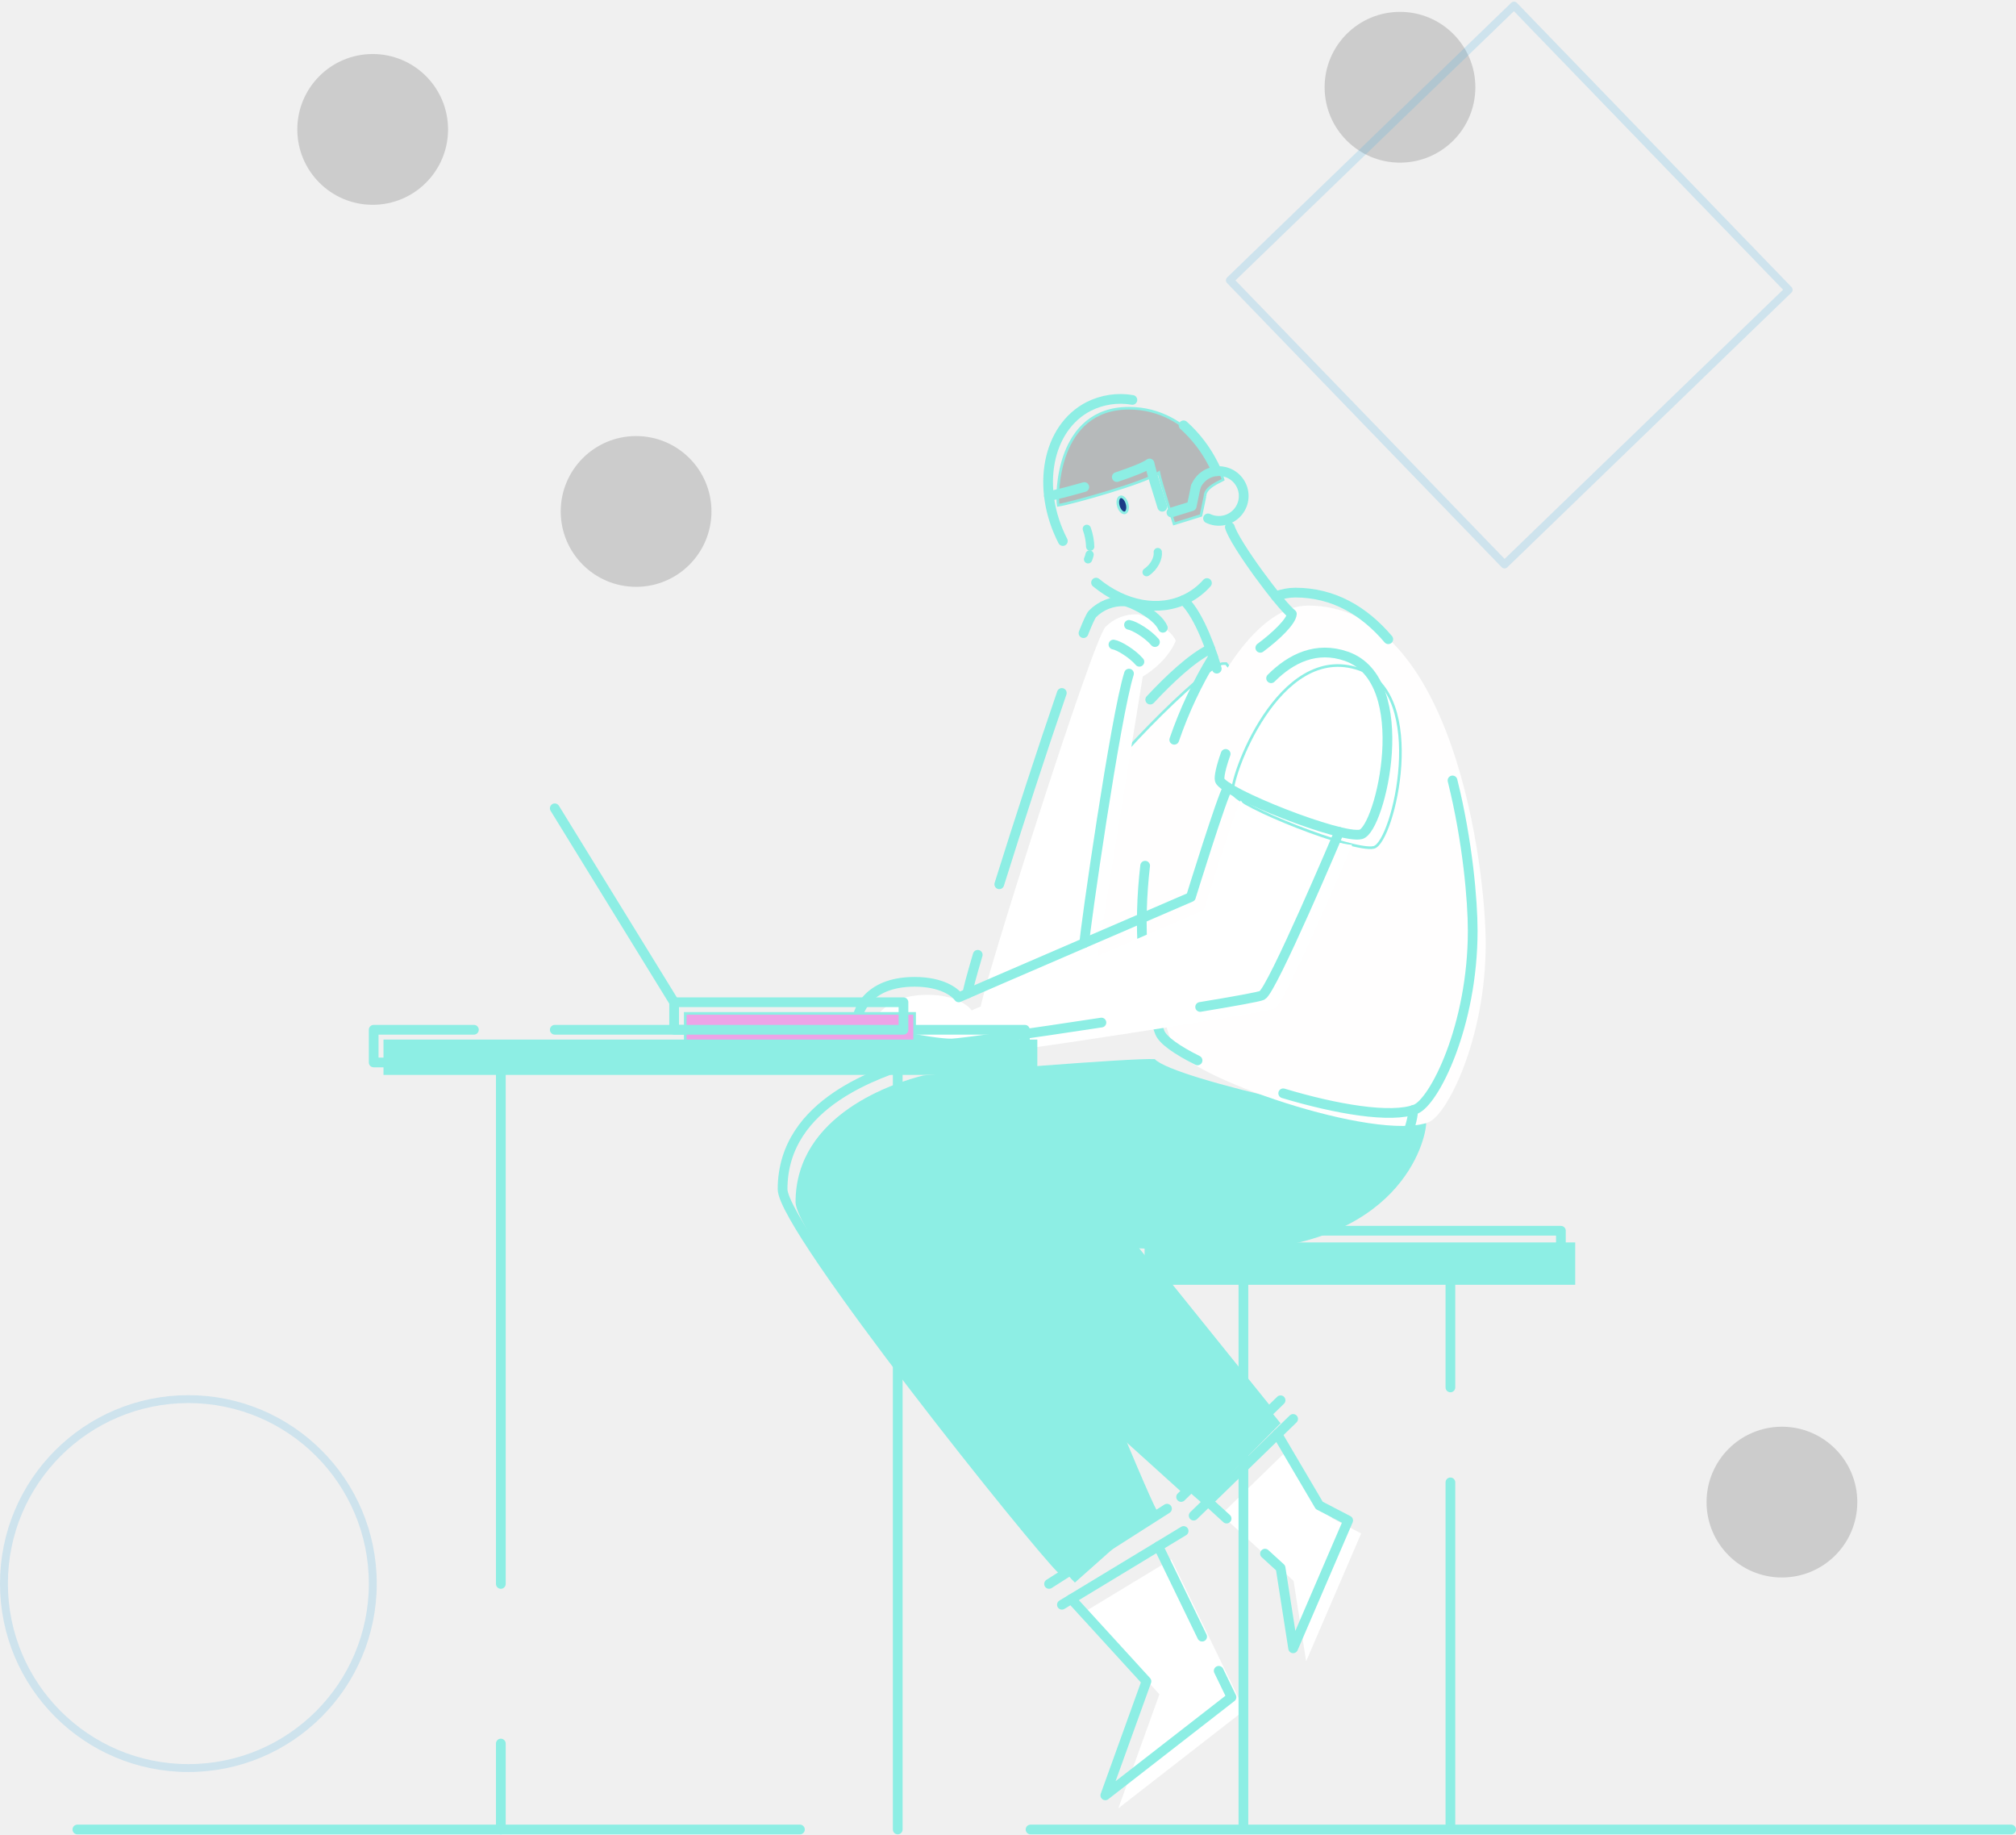
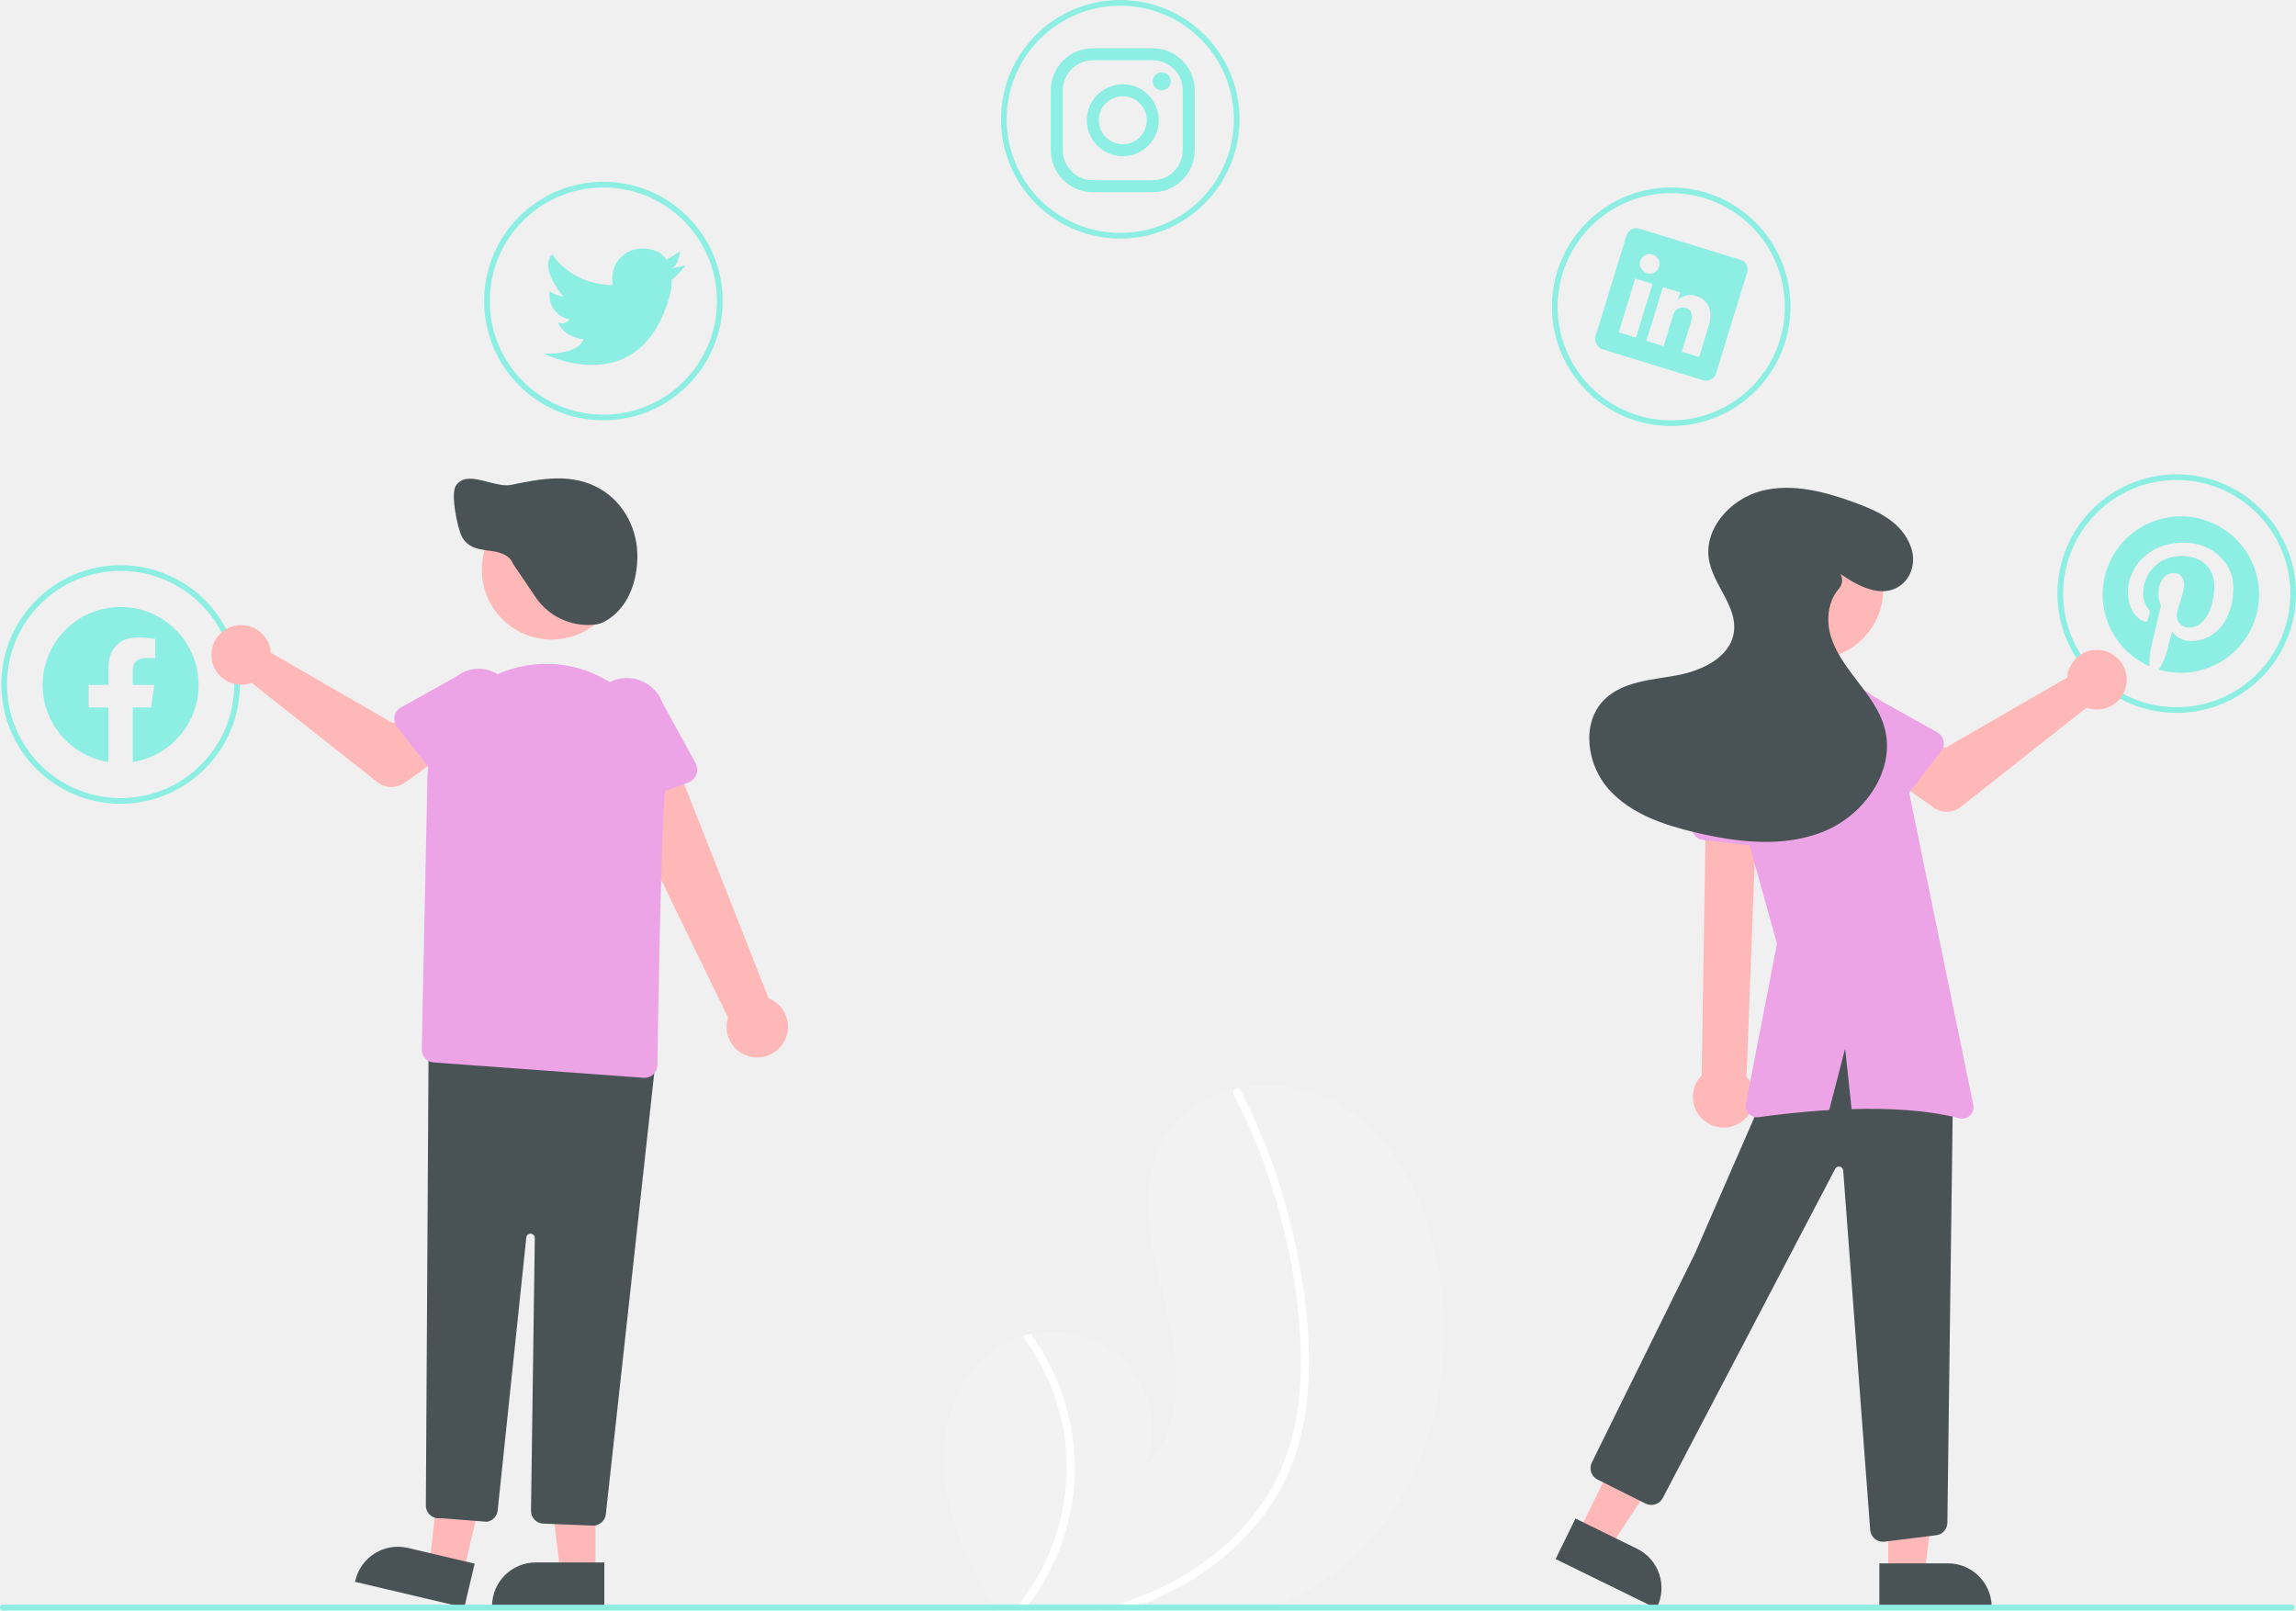
- <svg xmlns="http://www.w3.org/2000/svg" width="765.345" height="696.219" viewBox="0 0 765.345 696.219">
-   <g transform="translate(-1134.515 -493.171)">
-     <g transform="translate(1637.386 497.674)" opacity="0.15">
-       <path d="M795.12,298.931a28.614,28.614,0,1,1-28.614-28.614,28.614,28.614,0,0,1,28.614,28.614" transform="translate(-737.893 -270.317)" fill="#8deee4;" />
-     </g>
-     <g transform="translate(1347.386 658.674)" opacity="0.15">
-       <path d="M795.12,298.931a28.614,28.614,0,1,1-28.614-28.614,28.614,28.614,0,0,1,28.614,28.614" transform="translate(-737.893 -270.317)" fill="#8deee4;" />
-     </g>
-     <g transform="translate(1247.386 513.674)" opacity="0.15">
-       <path d="M795.12,298.931a28.614,28.614,0,1,1-28.614-28.614,28.614,28.614,0,0,1,28.614,28.614" transform="translate(-737.893 -270.317)" fill="#8deee4;" />
-     </g>
-     <g transform="translate(1782.386 1034.674)" opacity="0.15">
-       <path d="M795.12,298.931a28.614,28.614,0,1,1-28.614-28.614,28.614,28.614,0,0,1,28.614,28.614" transform="translate(-737.893 -270.317)" fill="#8deee4;" />
-     </g>
-     <g transform="translate(1136.015 1024.2)" opacity="0.2">
-       <path d="M930.706,608.548a70.014,70.014,0,1,1-70.014-70.014,70.015,70.015,0,0,1,70.014,70.014" transform="translate(-790.679 -538.534)" fill="none" stroke="#47aee1" stroke-width="3" />
-     </g>
-     <g transform="matrix(0.695, 0.719, -0.719, 0.695, 1709.284, 495.292)" opacity="0.2">
-       <rect width="150.022" height="150.022" fill="none" stroke="#47aee1" stroke-linecap="round" stroke-linejoin="round" stroke-width="3" />
-     </g>
-     <g transform="translate(1525.748 1187.545)">
-       <path d="M574.744,994.331H947.011" transform="translate(-574.744 -994.331)" fill="none" stroke="#8deee4" stroke-linecap="round" stroke-linejoin="round" stroke-width="3.69" />
-     </g>
-     <g transform="translate(1163.893 1187.545)">
-       <path d="M207.233,994.331h274.3" transform="translate(-207.233 -994.331)" fill="none" stroke="#8deee4" stroke-linecap="round" stroke-linejoin="round" stroke-width="3.69" />
-     </g>
-     <g transform="translate(1536.076 648.113)">
-       <path d="M641.139,479.809l-1.53,7.353-10.239,3.181s-5.07-15.807-5.767-19.386c-4.97,3.678-33.3,11.631-38.2,12.337-.674-3.81-.677-36.827,26.85-36.827,24.252,0,35.127,24.284,35.765,27.131-1.423.833-6.879,2.855-6.879,6.211" transform="translate(-585.233 -446.467)" fill="#B6B9BA" stroke="#8deee4" stroke-width="1" />
-     </g>
-     <g transform="translate(1531.746 745.036)">
-       <path d="M647.874,544.905c-6.157,0-50.815,45.065-52.65,54.5-.8,4.119-14.388,74.423-14.388,74.423l74.509-20.811,4.368-94.805L649.1,544.905Z" transform="translate(-580.836 -544.905)" fill="#fffefe" stroke="#8deee4" stroke-width="1" />
-     </g>
-     <g transform="translate(1506.748 726.332)">
-       <path d="M555.448,675.466c-.13-5.193,42.648-140.221,47.467-144.806a16.047,16.047,0,0,1,12.179-4.731c2.126.1,12.345,4.927,14.5,10.02-3.684,8.72-12.551,13.564-12.551,13.564L599.789,656.167Z" transform="translate(-555.448 -525.909)" fill="#fff" />
-     </g>
-     <g transform="translate(1499.923 954.649)">
-       <path d="M607.425,760l61.817,76.523-29.985,30.137L548.515,787.33,569.982,757.8Z" transform="translate(-548.515 -757.795)" fill="#8deee4" />
-     </g>
-     <g transform="translate(1436.537 895.124)">
-       <path d="M590.19,896.036c-8.355-7.567-106.051-129.3-106.051-144.365,0-33.581,38.1-45.489,48.506-48.1,14.317-1.3,77.869-6.618,87.866-6.206,7.208,7.809,90.9,25.822,103.028,24.272,0,6.072-9.646,48.549-78.1,48.549-7.175,0-61.133-2.152-62.137-2.152,0,12.628,34.584,94.856,37.885,100.454" transform="translate(-484.139 -697.339)" fill="#8deee4" />
-     </g>
-     <g transform="translate(1572.907 723.018)">
-       <path d="M680.881,522.543c55.4,0,67.393,99.946,67.393,128.311,0,36.172-14.674,65.07-21.7,67.774-19.8,7.614-92.479-17.323-97.091-29.128-22.464-57.493,14.519-166.957,51.4-166.957" transform="translate(-622.64 -522.543)" fill="#fffefe" />
-     </g>
-     <g transform="translate(1583.847 654.6)">
-       <path d="M633.751,453.056a50.238,50.238,0,0,1,11.2,14.581q.727,1.409,1.355,2.836" transform="translate(-633.751 -453.056)" fill="none" stroke="#8deee4" stroke-linecap="round" stroke-linejoin="round" stroke-width="3.69" />
-     </g>
-     <g transform="translate(1532.414 644.591)">
-       <path d="M587.117,496.819c-10.342-20.106-5.959-42.972,9.79-51.074a26.8,26.8,0,0,1,16.6-2.49" transform="translate(-581.515 -442.891)" fill="none" stroke="#8deee4" stroke-linecap="round" stroke-linejoin="round" stroke-width="3.69" />
-     </g>
-     <g transform="translate(1550.614 714.293)">
-       <path d="M642.1,513.846a25.69,25.69,0,0,1-7.46,5.8c-10.749,5.53-24.015,2.752-34.642-5.961" transform="translate(-599.999 -513.682)" fill="none" stroke="#8deee4" stroke-linecap="round" stroke-linejoin="round" stroke-width="3.69" />
-     </g>
-     <g transform="translate(1588.462 671.979)">
-       <path d="M638.438,476.66a9.439,9.439,0,1,1,4.664,11.987" transform="translate(-638.438 -470.706)" fill="none" stroke="#8deee4" stroke-linecap="round" stroke-linejoin="round" stroke-width="3.69" />
-     </g>
-     <g transform="translate(1583.827 720.934)">
-       <path d="M646.343,546.45c-1.394-4.972-6.383-20.3-12.612-26.023" transform="translate(-633.731 -520.427)" fill="none" stroke="#8deee4" stroke-linecap="round" stroke-linejoin="round" stroke-width="3.69" />
-     </g>
-     <g transform="translate(1601.41 693.227)">
-       <path d="M651.589,492.286c1.919,6.455,19.276,29.744,23.551,32.972-.256,2.808-5.781,8.229-11.993,12.845" transform="translate(-651.589 -492.286)" fill="none" stroke="#8deee4" stroke-linecap="round" stroke-linejoin="round" stroke-width="3.69" />
-     </g>
-     <g transform="translate(1579.228 677.933)">
-       <path d="M629.06,486.5l7.7-2.393,1.529-7.353" transform="translate(-629.06 -476.753)" fill="none" stroke="#8deee4" stroke-linecap="round" stroke-linejoin="round" stroke-width="3.69" />
-     </g>
-     <g transform="translate(1558.491 669.082)">
-       <path d="M608,472.915c5.732-1.914,10.626-3.815,12.433-5.151.506,2.6,3.326,11.673,4.827,16.427" transform="translate(-607.999 -467.764)" fill="none" stroke="#8deee4" stroke-linecap="round" stroke-linejoin="round" stroke-width="3.69" />
-     </g>
-     <g transform="translate(1532.723 678.029)">
-       <path d="M581.828,480.24c1.889-.273,7.262-1.622,13.435-3.389" transform="translate(-581.828 -476.851)" fill="none" stroke="#8deee4" stroke-linecap="round" stroke-linejoin="round" stroke-width="3.69" />
-     </g>
-     <g transform="translate(1567.977 821.737)">
-       <path d="M638.805,696.715c-7.772-3.878-13.179-7.65-14.332-10.6-6.931-17.736-8.2-40.418-5.566-63.307" transform="translate(-617.634 -622.805)" fill="none" stroke="#8deee4" stroke-linecap="round" stroke-linejoin="round" stroke-width="3.69" />
-     </g>
-     <g transform="translate(1621.663 789.385)">
-       <path d="M736.437,589.948c5.769,23.133,7.666,45.735,7.666,57.015,0,36.172-14.673,65.07-21.7,67.774-9.281,3.569-30.18-.014-50.243-6.045" transform="translate(-672.158 -589.948)" fill="none" stroke="#8deee4" stroke-linecap="round" stroke-linejoin="round" stroke-width="3.69" />
-     </g>
-     <g transform="translate(1618.86 718.089)">
-       <path d="M669.312,518.947a20.693,20.693,0,0,1,7.357-1.41c14.6,0,26.194,6.945,35.34,17.694" transform="translate(-669.312 -517.537)" fill="none" stroke="#8deee4" stroke-linecap="round" stroke-linejoin="round" stroke-width="3.69" />
-     </g>
-     <g transform="translate(1580.302 742.534)">
-       <path d="M630.151,573.777a160.208,160.208,0,0,1,14.77-31.413" transform="translate(-630.151 -542.364)" fill="none" stroke="#8deee4" stroke-linecap="round" stroke-linejoin="round" stroke-width="3.69" />
-     </g>
-     <g transform="translate(1545.845 721.4)">
-       <path d="M595.155,532.977c1.636-4.139,2.836-6.751,3.44-7.325a16.048,16.048,0,0,1,12.179-4.732c2.126.1,12.345,4.928,14.505,10.02" transform="translate(-595.155 -520.9)" fill="none" stroke="#8deee4" stroke-linecap="round" stroke-linejoin="round" stroke-width="3.69" />
-     </g>
-     <g transform="translate(1513.874 756.179)">
-       <path d="M562.685,628.837c7.261-23.2,16.476-51.566,23.745-72.614" transform="translate(-562.685 -556.223)" fill="none" stroke="#8deee4" stroke-linecap="round" stroke-linejoin="round" stroke-width="3.69" />
-     </g>
-     <g transform="translate(1501.819 855.563)">
-       <path d="M550.441,671.85c-.024-.968,1.444-6.424,3.878-14.69" transform="translate(-550.441 -657.16)" fill="none" stroke="#8deee4" stroke-linecap="round" stroke-linejoin="round" stroke-width="3.69" />
-     </g>
-     <g transform="translate(1563.123 730.335)">
-       <path d="M612.7,529.975c2.1.332,7.2,3.431,9.855,6.532" transform="translate(-612.703 -529.975)" fill="none" stroke="#8deee4" stroke-linecap="round" stroke-linejoin="round" stroke-width="3.69" />
-     </g>
-     <g transform="translate(1557.22 737.809)">
-       <path d="M606.708,537.565c2.1.333,7.2,3.432,9.853,6.532" transform="translate(-606.708 -537.565)" fill="none" stroke="#8deee4" stroke-linecap="round" stroke-linejoin="round" stroke-width="3.69" />
-     </g>
-     <g transform="translate(1546.159 748.837)">
-       <path d="M595.474,651.018c.173-4.725,11.857-86.233,16.965-102.252" transform="translate(-595.474 -548.766)" fill="none" stroke="#8deee4" stroke-linecap="round" stroke-linejoin="round" stroke-width="3.69" />
-     </g>
-     <g transform="translate(1571.182 739.464)">
-       <path d="M620.888,558.488c7.169-7.67,15.853-15.911,22.819-19.242" transform="translate(-620.888 -539.246)" fill="none" stroke="#8deee4" stroke-linecap="round" stroke-linejoin="round" stroke-width="3.69" />
-     </g>
-     <g transform="translate(1345.127 799.96)">
-       <path d="M391.3,600.688,436.609,674.3" transform="translate(-391.3 -600.688)" fill="none" stroke="#8deee4" stroke-linecap="round" stroke-linejoin="round" stroke-width="3.69" />
-     </g>
-     <g transform="translate(1530.768 914.484)">
-       <path d="M720.079,717c0,6.072-9.646,48.55-78.1,48.55-7.175,0-61.133-2.153-62.138-2.153,0,12.629,34.584,94.857,37.885,100.454" transform="translate(-579.843 -717.002)" fill="none" stroke="#8deee4" stroke-linecap="round" stroke-linejoin="round" stroke-width="3.69" />
-     </g>
-     <g transform="translate(1431.607 896.419)">
-       <path d="M527.637,698.655c-10.045,3.759-48.5,14.522-48.5,48.1,0,15.069,97.7,136.8,106.05,144.367" transform="translate(-479.132 -698.655)" fill="none" stroke="#8deee4" stroke-linecap="round" stroke-linejoin="round" stroke-width="3.69" />
-     </g>
-     <g transform="translate(1532.777 1065.785)">
-       <path d="M581.883,899.227l44.773-28.558" transform="translate(-581.883 -870.668)" fill="none" stroke="#8deee4" stroke-linecap="round" stroke-linejoin="round" stroke-width="3.69" />
-     </g>
-     <g transform="translate(1537.656 1074.253)">
-       <path d="M586.838,907.252l46.209-27.984" transform="translate(-586.838 -879.268)" fill="none" stroke="#8deee4" stroke-linecap="round" stroke-linejoin="round" stroke-width="3.69" />
-     </g>
-     <g transform="translate(1556.132 1032.64)">
-       <path d="M605.6,837.005l28.721,25.945" transform="translate(-605.603 -837.005)" fill="none" stroke="#8deee4" stroke-linecap="round" stroke-linejoin="round" stroke-width="3.69" />
-     </g>
-     <g transform="translate(1572.98 975.374)">
-       <path d="M622.715,778.844l42.739,53.076" transform="translate(-622.715 -778.844)" fill="none" stroke="#8deee4" stroke-linecap="round" stroke-linejoin="round" stroke-width="3.69" />
-     </g>
-     <g transform="translate(1582.905 1024.639)">
-       <path d="M670.558,828.879l-37.763,36.7" transform="translate(-632.795 -828.879)" fill="none" stroke="#8deee4" stroke-linecap="round" stroke-linejoin="round" stroke-width="3.69" />
-     </g>
-     <g transform="translate(1587.671 1031.719)">
-       <path d="M675.4,836.069l-37.764,36.7" transform="translate(-637.635 -836.069)" fill="none" stroke="#8deee4" stroke-linecap="round" stroke-linejoin="round" stroke-width="3.69" />
-     </g>
-     <g transform="translate(1324.649 1154.921)">
-       <path d="M370.5,961.2v32.622" transform="translate(-370.502 -961.197)" fill="none" stroke="#8deee4" stroke-linecap="round" stroke-linejoin="round" stroke-width="3.69" />
-     </g>
-     <g transform="translate(1324.648 896.421)">
-       <path d="M370.5,698.657v197.92" transform="translate(-370.501 -698.657)" fill="none" stroke="#8deee4" stroke-linecap="round" stroke-linejoin="round" stroke-width="3.69" />
-     </g>
-     <g transform="translate(1475.327 896.419)">
-       <path d="M523.535,698.655V989.778" transform="translate(-523.535 -698.655)" fill="none" stroke="#8deee4" stroke-linecap="round" stroke-linejoin="round" stroke-width="3.69" />
-     </g>
-     <g transform="translate(1602.423 745.768)">
-       <path d="M700.76,547.079c26.379,9.182,12.946,65.678,5.522,67.583s-52.155-15.8-53.586-20.561,17.247-57.75,48.065-47.022" transform="translate(-652.618 -545.648)" fill="#fff" stroke="#8deee4" stroke-width="1" />
-     </g>
-     <g transform="translate(1597.493 740.834)">
-       <path d="M667.187,550.4c7.637-7.653,17.289-12.261,28.565-8.335,26.379,9.182,12.946,65.678,5.522,67.583s-52.155-15.8-53.587-20.561c-.338-1.124.446-4.939,2.247-9.97" transform="translate(-647.61 -540.638)" fill="none" stroke="#8deee4" stroke-linecap="round" stroke-linejoin="round" stroke-width="3.69" />
-     </g>
-     <g transform="translate(1464.761 796.988)">
-       <path d="M653.626,597.669c-2.149,3.151-14.033,41.588-14.033,41.588s-83.955,36.171-88.143,38.075c-1.523-2.094-6.544-5.9-16.753-5.9-18.66,0-21.893,12.374-21.893,15.039s28.366,8.567,35.981,8.377,114.035-16.372,117.842-18.275S695.9,614.522,695.9,614.522c-6.878-.366-38.67-10.2-42.27-16.853" transform="translate(-512.804 -597.669)" fill="#fff" />
-     </g>
-     <g transform="translate(1459.831 792.056)">
-       <path d="M600.622,681.878c-26.861,4.1-53.2,7.867-56.844,7.959-7.615.19-35.981-5.712-35.981-8.377s3.232-15.039,21.893-15.039c10.209,0,15.23,3.807,16.753,5.9,4.188-1.9,88.143-38.076,88.143-38.076s11.883-38.437,14.033-41.587" transform="translate(-507.797 -592.66)" fill="none" stroke="#8deee4" stroke-linecap="round" stroke-linejoin="round" stroke-width="3.69" />
-     </g>
-     <g transform="translate(1590.131 808.909)">
-       <path d="M692.922,609.777s-25.462,60.146-29.27,62.049c-1.083.541-10.466,2.238-23.518,4.393" transform="translate(-640.134 -609.777)" fill="none" stroke="#8deee4" stroke-linecap="round" stroke-linejoin="round" stroke-width="3.69" />
-     </g>
-     <g transform="translate(1569.533 965.227)">
-       <rect width="162.49" height="15.078" fill="#8deee4" stroke="#8deee4" stroke-width="1" />
-     </g>
-     <g transform="translate(1564.599 960.295)">
-       <path d="M715.894,778.607H614.2V763.529h162.49v15.078H748.141" transform="translate(-614.203 -763.529)" fill="none" stroke="#8deee4" stroke-linecap="round" stroke-linejoin="round" stroke-width="3.69" />
-     </g>
-     <g transform="translate(1280.6 888.237)">
-       <rect width="247.225" height="12.411" transform="translate(0)" fill="#8deee4" stroke="#8deee4" stroke-width="1" />
-     </g>
-     <g transform="translate(1276.377 884.01)">
-       <path d="M390.225,686.052H568.7v12.411H321.475V686.052h38.051" transform="translate(-321.475 -686.052)" fill="none" stroke="#8deee4" stroke-linecap="round" stroke-linejoin="round" stroke-width="3.69" />
-     </g>
-     <g transform="translate(1394.66 877.797)">
-       <rect width="87.07" height="10.44" fill="#eda4e7" stroke="#8deee4" stroke-width="1" />
-     </g>
-     <g transform="translate(1390.436 873.571)">
-       <rect width="87.07" height="10.44" transform="translate(0)" fill="none" stroke="#8deee4" stroke-linecap="round" stroke-linejoin="round" stroke-width="3.69" />
-     </g>
-     <g transform="translate(1546.148 1084.994)">
-       <path d="M595.463,910.191l28.528,31.222L608.381,984.7l47.9-37.252-27.765-57.268" transform="translate(-595.463 -890.177)" fill="#fff" />
-     </g>
-     <g transform="translate(1574.266 1080.064)">
-       <path d="M640.643,919.456,624.021,885.17" transform="translate(-624.021 -885.17)" fill="none" stroke="#8deee4" stroke-linecap="round" stroke-linejoin="round" stroke-width="3.69" />
-     </g>
-     <g transform="translate(1541.217 1100.078)">
-       <path d="M590.455,905.5l28.528,31.222L603.373,980l47.9-37.253-4.852-10.007" transform="translate(-590.455 -905.497)" fill="none" stroke="#8deee4" stroke-linecap="round" stroke-linejoin="round" stroke-width="3.69" />
-     </g>
-     <g transform="translate(1598.067 1042.468)">
-       <path d="M674.506,846.986l15.9,27,10.982,5.716-20.891,48.52-4.77-30.523-27.531-25.137" transform="translate(-648.193 -846.986)" fill="#fff" />
-     </g>
-     <g transform="translate(1593.135 1063.106)">
-       <path d="M650.228,874.378l-7.043-6.43" transform="translate(-643.185 -867.947)" fill="none" stroke="#8deee4" stroke-linecap="round" stroke-linejoin="round" stroke-width="3.69" />
-     </g>
-     <g transform="translate(1614.759 1037.538)">
-       <path d="M669.836,841.979l15.9,27,10.981,5.715-20.891,48.521-4.769-30.523-5.909-5.4" transform="translate(-665.146 -841.979)" fill="none" stroke="#8deee4" stroke-linecap="round" stroke-linejoin="round" stroke-width="3.69" />
-     </g>
-     <g transform="translate(1606.556 975.374)">
-       <path d="M656.815,778.844V989.583" transform="translate(-656.815 -778.844)" fill="none" stroke="#8deee4" stroke-linecap="round" stroke-linejoin="round" stroke-width="3.69" />
-     </g>
-     <g transform="translate(1685.139 1055.8)">
-       <path d="M736.627,860.527V990.839" transform="translate(-736.627 -860.527)" fill="none" stroke="#8deee4" stroke-linecap="round" stroke-linejoin="round" stroke-width="3.69" />
-     </g>
-     <g transform="translate(1685.139 975.372)">
-       <path d="M736.627,778.842v44.386" transform="translate(-736.627 -778.842)" fill="none" stroke="#8deee4" stroke-linecap="round" stroke-linejoin="round" stroke-width="3.69" />
-     </g>
-     <g transform="translate(1558.87 681.722)">
-       <path d="M608.6,484.13c.478,1.669,1.6,2.811,2.508,2.551s1.256-1.822.779-3.49-1.6-2.811-2.508-2.552-1.255,1.824-.779,3.491" transform="translate(-608.383 -480.602)" fill="#1b3c87" stroke="#8deee4" stroke-width="1" />
-     </g>
-     <g transform="translate(1547.579 703.652)">
-       <path d="M597.493,502.874a8.022,8.022,0,0,1-.577,1.8" transform="translate(-596.916 -502.874)" fill="none" stroke="#8deee4" stroke-linecap="round" stroke-linejoin="round" stroke-width="3.14" />
-     </g>
-     <g transform="translate(1547.104 693.893)">
-       <path d="M596.434,492.963a21.721,21.721,0,0,1,1.284,6.762" transform="translate(-596.434 -492.963)" fill="none" stroke="#8deee4" stroke-linecap="round" stroke-linejoin="round" stroke-width="3.14" />
-     </g>
-     <g transform="translate(1569.807 702.703)">
-       <path d="M623.732,501.911c.289,2.21-1.255,5.634-4.24,7.634" transform="translate(-619.492 -501.911)" fill="none" stroke="#8deee4" stroke-linecap="round" stroke-linejoin="round" stroke-width="3.14" />
-     </g>
-   </g>
+ <svg xmlns="http://www.w3.org/2000/svg" id="ae72d77f-f397-4021-826a-c0dbbd2dad22" data-name="Layer 1" width="808.47" height="567" viewBox="0 0 808.47 567">
+   <path d="M664.875,720.92a90.428,90.428,0,0,1-19.39,10.58c-1.8.72-3.61,1.39-5.45,2H546.105c-.38-.66-.75-1.33-1.13-2-7.62-13.64-14.53-27.81-16.49-43.22-2.35-18.5,4.24-39.45,20.53-48.54a32.585,32.585,0,0,1,6.74-2.82c.97-.3,1.96-.54,2.96-.75a35.216,35.216,0,0,1,40.95,45.78c13.81-14.16,11.23-37.12,6.47-56.31-4.77-19.19-10.55-40.55-.84-57.79,5.39-9.59,14.88-15.54,25.52-17.94.33-.07.66-.14.98-.2a51.406,51.406,0,0,1,36.93,6.47c20.36,12.82,30.81,37.15,34.2,60.97C708.395,655.49,696.295,698.27,664.875,720.92Z" transform="translate(-195.7651 -166.5)" fill="#f2f2f2" />
+   <path d="M566.085,648.39a79.151,79.151,0,0,1,6.84,49.29,81.305,81.305,0,0,1-14.96,33.82c-.51.68-1.03,1.35-1.56,2h-3.71c.57-.65,1.13-1.32,1.66-2a77.294,77.294,0,0,0,15.94-61.25,78.028,78.028,0,0,0-14.54-33.33c.97-.3,1.96-.54,2.96-.75A79.959,79.959,0,0,1,566.085,648.39Z" transform="translate(-195.7651 -166.5)" fill="#fff" />
+   <path d="M655.945,659.46a87.389,87.389,0,0,1-6.03,24.62,75.879,75.879,0,0,1-11.78,19.24c-9.93,11.95-23.07,20.94-37.34,26.92q-1.56.66-3.15,1.26c-1.84.72-3.7,1.38-5.57,2H581.945c2.39-.6,4.77-1.27,7.12-2a118.811,118.811,0,0,0,16.31-6.43,90.565,90.565,0,0,0,33.88-27.79c9.49-13.1,13.68-28.85,14.4-44.86.76-17.13-1.47-34.57-5.38-51.24a214.82,214.82,0,0,0-18.07-49.23,1.545,1.545,0,0,1,.61-2.04,1.336,1.336,0,0,1,.98-.2,1.145,1.145,0,0,1,.76.64c.99,1.93,1.96,3.86,2.89,5.81a218.027,218.027,0,0,1,17.03,51.08C655.905,624.28,657.745,642.11,655.945,659.46Z" transform="translate(-195.7651 -166.5)" fill="#fff" />
+   <path d="M238.235,449.5a42,42,0,1,1,42-42A42.048,42.048,0,0,1,238.235,449.5Zm0-82a40,40,0,1,0,40,40A40.045,40.045,0,0,0,238.235,367.5Z" transform="translate(-195.7651 -166.5)" fill="#8deee4" />
+   <path d="M408.235,314.5a42,42,0,1,1,42-42A42.048,42.048,0,0,1,408.235,314.5Zm0-82a40,40,0,1,0,40,40A40.045,40.045,0,0,0,408.235,232.5Z" transform="translate(-195.7651 -166.5)" fill="#8deee4" />
+   <path d="M590.235,250.5a42,42,0,1,1,42-42A42.048,42.048,0,0,1,590.235,250.5Zm0-82a40,40,0,1,0,40,40A40.045,40.045,0,0,0,590.235,168.5Z" transform="translate(-195.7651 -166.5)" fill="#8deee4" />
+   <path d="M784.235,316.5a42,42,0,1,1,42-42A42.048,42.048,0,0,1,784.235,316.5Zm0-82a40,40,0,1,0,40,40A40.045,40.045,0,0,0,784.235,234.5Z" transform="translate(-195.7651 -166.5)" fill="#8deee4" />
+   <path d="M962.235,417.5a42,42,0,1,1,42-42A42.048,42.048,0,0,1,962.235,417.5Zm0-82a40,40,0,1,0,40,40A40.045,40.045,0,0,0,962.235,335.5Z" transform="translate(-195.7651 -166.5)" fill="#8deee4" />
+   <path d="M432.235,260.998l5-1s-4.2,4.7-5,5h0a20.124,20.124,0,0,0,0,3c-9.6,41.2-45,23-45,23,12.9.3,14-5,14-5-7.5-1.1-9-6-9-6a3.09,3.09,0,0,0,4-1c-8.1-2.1-7-10-7-10a10.4,10.4,0,0,0,4.9,1.9c-.9-1.1-8.5-10.2-3.9-14.9,0,0,5.6,10,20.3,10.9l1-.2a7.85,7.85,0,0,1-.2-2.2,10.5,10.5,0,0,1,10.5-10.5c7,0,8.5,4,8.5,4l5-3C435.235,254.998,434.735,259.998,432.235,260.998Z" transform="translate(-195.7651 -166.5)" fill="#8deee4" />
+   <polygon points="555.799 539.633 566.808 545.029 592.86 505.136 576.613 497.172 555.799 539.633" fill="#ffb8b8" />
+   <path d="M750.518,701.163l21.679,10.627.001 0a15.386,15.386,0,0,1,7.043,20.588l-.22.449-35.495-17.399Z" transform="translate(-195.7651 -166.5)" fill="#495254" />
+   <polygon points="664.893 558.443 677.153 558.442 682.985 511.155 664.891 511.155 664.893 558.443" fill="#ffb8b8" />
+   <path d="M857.531,716.94l24.144-.001h.001A15.386,15.386,0,0,1,897.062,732.326v.5l-39.531.001Z" transform="translate(-195.7651 -166.5)" fill="#495254" />
+   <circle cx="638.559" cy="207.528" r="24.561" fill="#ffb8b8" />
+   <path d="M858.782,709.346a4.5,4.5,0,0,1-4.49-4.304l-9.494-126.361a1.5,1.5,0,0,0-2.828-.647L781.238,693.976a4.523,4.523,0,0,1-5.999,1.937l-16.93-8.465a4.509,4.509,0,0,1-2.023-6.016L792.525,608l24.003-55.005c9.265-18.249,19.103-27.653,30.076-28.75,11.258-1.124,23.281,6.617,36.762,23.667l.11.139-.002.177-2,154.357a4.479,4.479,0,0,1-4.08,4.474l-18.171,2.266Q859.001,709.346,858.782,709.346Z" transform="translate(-195.7651 -166.5)" fill="#495254" />
+   <path d="M808.401,561.878A10.743,10.743,0,0,0,810.77,545.577l3.704-97.855-18,2.243-1.518,95.199a10.801,10.801,0,0,0,13.446,16.714Z" transform="translate(-195.7651 -166.5)" fill="#ffb8b8" />
+   <path d="M819.788,465.022,795.616,462.275a4.817,4.817,0,0,1-4.111-6.025l6.241-23.438a13.377,13.377,0,0,1,26.575,3.099l.826,24.162a4.817,4.817,0,0,1-5.358,4.949Z" transform="translate(-195.7651 -166.5)" fill="#eda4e7" />
+   <path d="M923.914,403.422a10.527,10.527,0,0,0-.239,1.64l-42.957,24.782L870.276,423.833l-11.131,14.572,17.45,12.438a8,8,0,0,0,9.598-.234l44.297-34.946a10.497,10.497,0,1,0-6.576-12.241Z" transform="translate(-195.7651 -166.5)" fill="#ffb8b8" />
+   <path d="M879.281,431.018l-13.884,17.994a4.5,4.5,0,0,1-6.804.373l-15.717-16.321A12.497,12.497,0,0,1,858.203,413.319l19.713,11.023a4.5,4.5,0,0,1,1.365,6.676Z" transform="translate(-195.7651 -166.5)" fill="#eda4e7" />
+   <path d="M890.607,555.563,863.953,425.734a24.345,24.345,0,0,0-27.85-19.118l-8.889,1.482a23.838,23.838,0,0,0-15.479,9.658h0a33.29,33.29,0,0,0-4.973,28.31l14.712,52.655-10.918,56.412a3.996,3.996,0,0,0,4.487,4.72c5.466-.782,14.477-1.898,24.825-2.507l5.606-21.626,2.28,21.282c12.712-.356,26.512.267,37.896,3.225A4.003,4.003,0,0,0,890.607,555.563Z" transform="translate(-195.7651 -166.5)" fill="#eda4e7" />
+   <path d="M843.775,368.564c6.313,4.321,14.601,8.762,21.049,4.161,4.234-3.021,5.567-8.615,3.851-13.525-3.087-8.829-11.569-12.715-19.681-15.695-10.544-3.873-22.026-6.954-32.911-4.181s-20.506,13.313-18.541,24.373c1.58,8.894,9.97,16.295,8.779,25.25-1.199,9.012-11.334,13.756-20.281,15.367s-18.96,2.128-25.391,8.555c-8.203,8.199-6.155,22.853,1.564,31.51s19.367,12.58,30.654,15.248c14.955,3.534,31.129,5.392,45.332-.474s25.256-21.654,21.141-36.46c-1.738-6.254-5.832-11.539-9.789-16.685s-7.963-10.526-9.472-16.839c-1.258-5.261-.327-11.369,3.162-15.315a4.437,4.437,0,0,0,.594-5.186Z" transform="translate(-195.7651 -166.5)" fill="#495254" />
+   <path d="M601.674,187.723a10.59,10.59,0,0,1,10.558,10.559V219.396a10.59,10.59,0,0,1-10.558,10.558H580.559a10.59,10.59,0,0,1-10.559-10.558V198.281a10.59,10.59,0,0,1,10.559-10.559h21.115m0-4.223H580.559a14.824,14.824,0,0,0-14.781,14.781V219.396a14.824,14.824,0,0,0,14.781,14.781h21.115A14.824,14.824,0,0,0,616.455,219.396V198.281A14.824,14.824,0,0,0,601.674,183.5Z" transform="translate(-195.7651 -166.5)" fill="#8deee4" />
+   <path d="M604.841,198.281a3.161,3.161,0,1,1,.014,0Q604.848,198.281,604.841,198.281Z" transform="translate(-195.7651 -166.5)" fill="#8deee4" />
+   <path d="M591.117,200.392a8.447,8.447,0,1,1-8.447,8.447,8.447,8.447,0,0,1,8.447-8.447m0-4.223A12.669,12.669,0,1,0,603.786,208.839,12.669,12.669,0,0,0,591.117,196.169Z" transform="translate(-195.7651 -166.5)" fill="#8deee4" />
+   <polygon points="163.168 553.731 151.235 550.919 156.4 503.554 174.012 507.704 163.168 553.731" fill="#ffb8b8" />
+   <path d="M359.251,732.515l-38.477-9.065.115-.487a15.386,15.386,0,0,1,18.504-11.448l.001 0,23.5,5.537Z" transform="translate(-195.7651 -166.5)" fill="#495254" />
+   <polygon points="209.67 554.131 197.41 554.131 191.578 506.843 209.672 506.844 209.67 554.131" fill="#ffb8b8" />
+   <path d="M408.561,732.515l-39.531-.001v-.5a15.386,15.386,0,0,1,15.386-15.386h.001l24.144.001Z" transform="translate(-195.7651 -166.5)" fill="#495254" />
+   <path d="M471.649,533.616a10.743,10.743,0,0,0-5.235-15.619L430.52,426.974l-19.97,12.123,41.562,85.661a10.801,10.801,0,0,0,19.537,8.858Z" transform="translate(-195.7651 -166.5)" fill="#ffb8b8" />
+   <path d="M438.148,442.027l-22.815,8.445a4.817,4.817,0,0,1-6.386-3.525l-4.996-23.734a13.377,13.377,0,0,1,25.118-9.214L440.7,435.194a4.817,4.817,0,0,1-2.551,6.833Z" transform="translate(-195.7651 -166.5)" fill="#eda4e7" />
+   <path d="M404.621,703.655q-.09,0-.18-.003l-17.377-.695a4.474,4.474,0,0,1-4.32-4.559l1.333-96a1.5,1.5,0,0,0-2.992-.178l-10.081,96.105a4.514,4.514,0,0,1-3.736,3.97l-.06.01-16.314-1.282A4.5,4.5,0,0,1,345.717,696.549l.975-162.779,80.051,5.066L409.093,699.647A4.515,4.515,0,0,1,404.621,703.655Z" transform="translate(-195.7651 -166.5)" fill="#495254" />
+   <circle cx="194.223" cy="200.609" r="24.561" fill="#ffb8b8" />
+   <path d="M422.763,546.003q-.169,0-.34-.012l-73.984-5.413a4.499,4.499,0,0,1-4.171-4.583l1.951-92.904a41.909,41.909,0,1,1,83.639,2.786c-1.294,14.318-2.323,76.87-2.607,95.7a4.495,4.495,0,0,1-4.488,4.426Z" transform="translate(-195.7651 -166.5)" fill="#eda4e7" />
+   <path d="M290.918,394.692a10.527,10.527,0,0,1,.239,1.64l42.957,24.782,10.441-6.011,11.131,14.572-17.45,12.438a8,8,0,0,1-9.598-.234L284.342,406.933a10.497,10.497,0,1,1,6.576-12.241Z" transform="translate(-195.7651 -166.5)" fill="#ffb8b8" />
+   <path d="M334.705,418.637a4.495,4.495,0,0,1,2.211-3.025l19.713-11.023A12.497,12.497,0,0,1,371.956,424.333l-15.717,16.321a4.5,4.5,0,0,1-6.804-.373l-13.884-17.994A4.495,4.495,0,0,1,334.705,418.637Z" transform="translate(-195.7651 -166.5)" fill="#eda4e7" />
+   <path d="M402.681,386.554a22.371,22.371,0,0,1-18.848-10.584c-.216-.339-1.398-2.075-2.767-4.085-3.847-5.648-4.749-6.992-4.825-7.189-1.041-2.686-4.345-3.723-6.933-4.12-.483-.074-.973-.14-1.464-.206-3.646-.488-7.415-.993-9.482-5-1.516-2.94-3.995-14.914-2.091-17.84,2.387-3.67,6.971-2.479,11.404-1.325,2.836.736,5.769,1.499,8.106,1.013,10.129-2.107,21.61-4.496,31.749,1.679,8.07,4.913,12.923,14.192,12.667,24.217-.275,10.765-4.97,19.262-12.559,22.73l-1.58.46-.889.109A21.991,21.991,0,0,1,402.681,386.554Z" transform="translate(-195.7651 -166.5)" fill="#495254" />
+   <path d="M963.706,348.299a27.544,27.544,0,0,0-11.054,52.772,24.391,24.391,0,0,1,.48-6.32c.529-2.238,3.541-15.013,3.541-15.013a10.515,10.515,0,0,1-.885-4.353c0-4.082,2.361-7.131,5.312-7.131,2.508,0,3.713,1.881,3.713,4.131,0,2.521-1.611,6.283-2.434,9.775a4.258,4.258,0,0,0,4.353,5.299c5.213,0,8.73-6.701,8.73-14.644,0-6.037-4.07-10.549-11.459-10.549-8.349,0-13.562,6.234-13.562,13.193a7.939,7.939,0,0,0,1.82,5.398,1.346,1.346,0,0,1,.393,1.537c-.135.504-.43,1.721-.566,2.213a.946.946,0,0,1-1.377.689c-3.848-1.574-5.644-5.779-5.644-10.525,0-7.82,6.603-17.201,19.685-17.201,10.513,0,17.435,7.611,17.435,15.775,0,10.808-6.012,18.873-14.865,18.873-2.975,0-5.767-1.611-6.726-3.43,0,0-1.598,6.344-1.943,7.574a22.892,22.892,0,0,1-2.766,5.902,27.546,27.546,0,1,0,7.82-53.964Z" transform="translate(-195.7651 -166.5)" fill="#8deee4" />
+   <path d="M808.612,257.967l-35.424-10.899a3.622,3.622,0,0,0-4.644,2.19l-10.923,35.503a3.907,3.907,0,0,0,2.508,4.753l35.414,10.895a3.709,3.709,0,0,0,4.524-2.59l10.923-35.503A3.405,3.405,0,0,0,808.612,257.967Zm-36.779,27.414-6.081-1.871,5.817-18.906,6.081,1.871Zm3.871-22.652-.044-.013a3.459,3.459,0,1,1,.044.013Zm18.352,29.489-6.081-1.871,3.18-10.338c.762-2.477.398-4.441-1.802-5.118a3.479,3.479,0,0,0-3.809,1.285,4.286,4.286,0,0,0-.67,1.428l-3.313,10.769-6.081-1.871,5.817-18.906,6.081,1.871-.809,2.631a6.442,6.442,0,0,1,6.429-1.386c3.992,1.228,6.202,4.788,4.457,10.461Z" transform="translate(-195.7651 -166.5)" fill="#8deee4" />
+   <path d="M265.691,407.665a27.456,27.456,0,1,0-31.746,27.124v-19.185h-6.973v-7.939h6.973v-6.05c0-6.88,4.1-10.683,10.371-10.683a42.193,42.193,0,0,1,6.147.537v6.757h-3.464c-3.409,0-4.475,2.116-4.475,4.29v5.15h7.614l-1.216,7.939h-6.398v19.186a27.464,27.464,0,0,0,23.167-27.126Z" transform="translate(-195.7651 -166.5)" fill="#8deee4" fill-rule="evenodd" />
+   <path d="M1003.765,732.5a1.003,1.003,0,0,1-1,1h-806a1,1,0,1,1,0-2h806A1.003,1.003,0,0,1,1003.765,732.5Z" transform="translate(-195.7651 -166.5)" fill="#8deee4" />
</svg>
